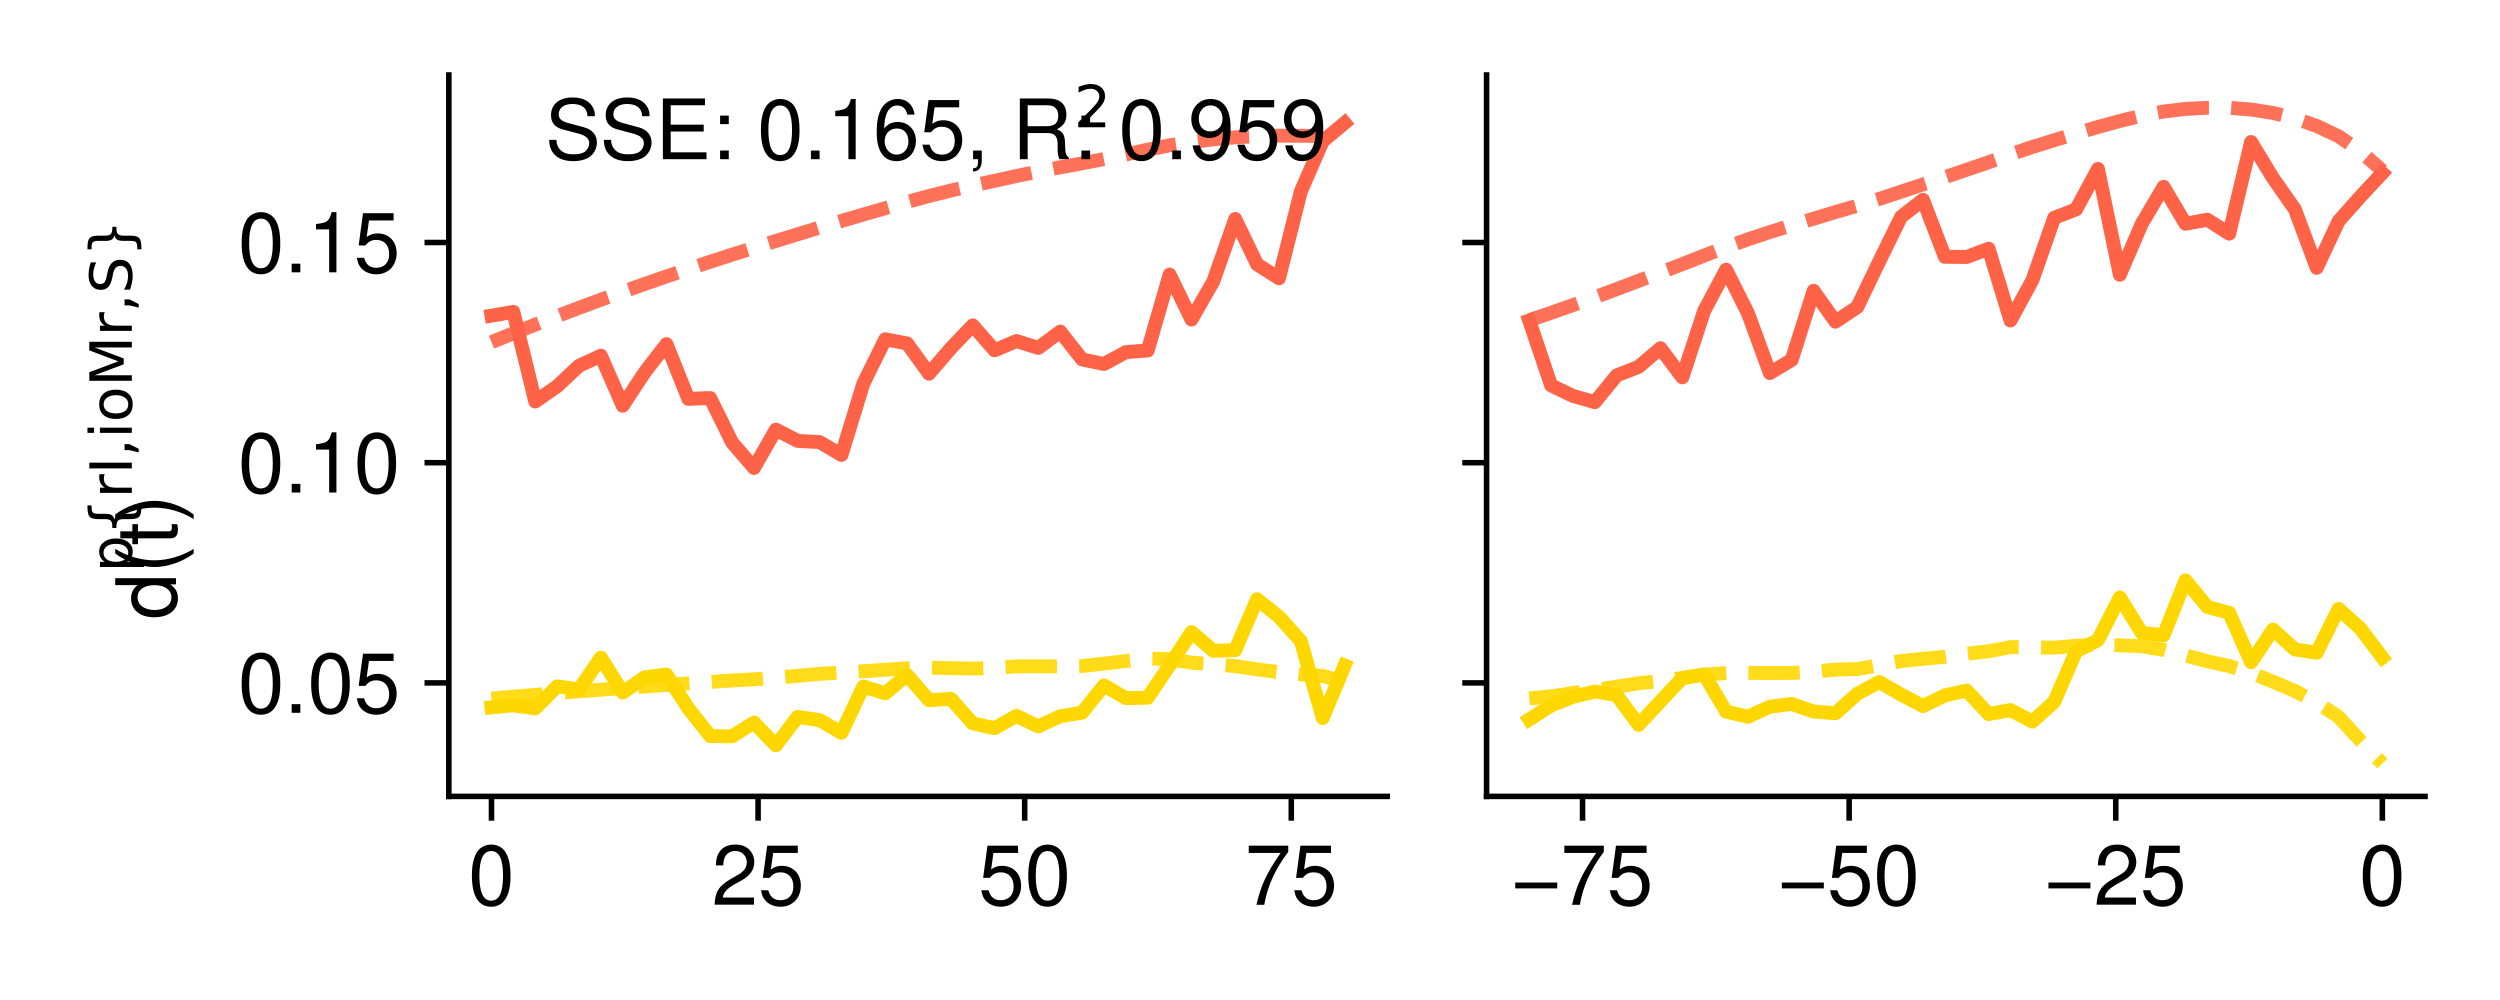
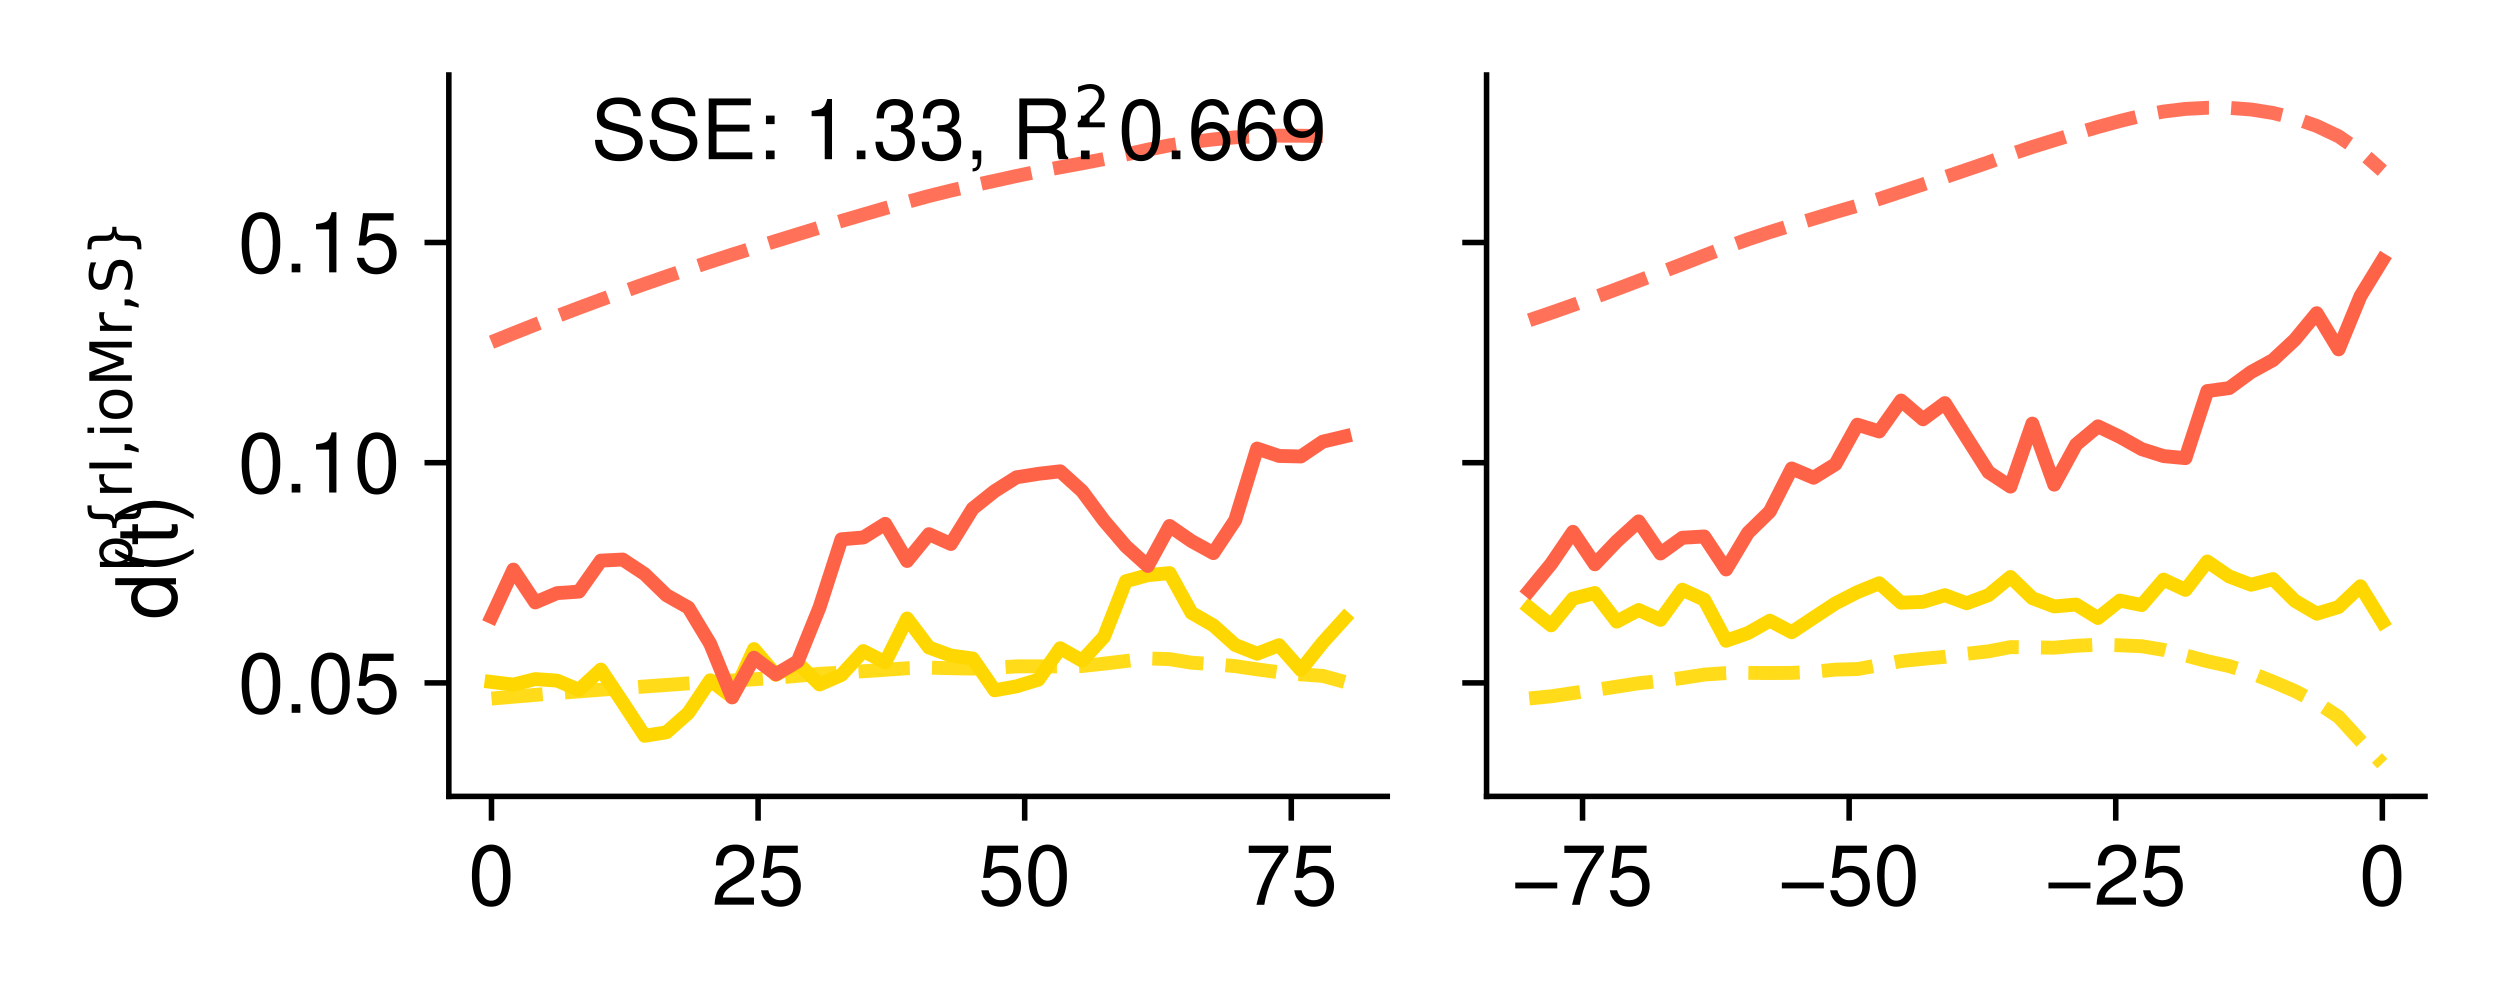
<svg xmlns="http://www.w3.org/2000/svg" xmlns:xlink="http://www.w3.org/1999/xlink" width="360pt" height="144pt" viewBox="0 0 360 144" version="1.1">
  <defs>
    <style type="text/css">*{stroke-linejoin: round; stroke-linecap: butt}</style>
  </defs>
  <g id="figure_1">
    <g id="patch_1">
      <path d="M 0 144  L 360 144  L 360 0  L 0 0  L 0 144  z " style="fill: none; opacity: 0" />
    </g>
    <g id="axes_1">
      <g id="patch_2">
        <path d="M 64.631 114.68  L 199.766 114.68  L 199.766 10.8  L 64.631 10.8  L 64.631 114.68  z " style="fill: none" />
      </g>
      <g id="matplotlib.axis_1">
        <g id="xtick_1">
          <g id="line2d_1">
            <defs>
-               <path id="m34c1b81604" d="M 0 0  L 0 3.5  " style="stroke: #000000; stroke-width: 0.8" />
+               <path id="mc2384ab7a5" d="M 0 0  L 0 3.5  " style="stroke: #000000; stroke-width: 0.8" />
            </defs>
            <g>
-               <use xlink:href="#m34c1b81604" x="70.773" y="114.68" style="stroke: #000000; stroke-width: 0.8" />
+               <use xlink:href="#mc2384ab7a5" x="70.773" y="114.68" style="stroke: #000000; stroke-width: 0.8" />
            </g>
          </g>
          <g id="text_1">
            <text style="font: 12px 'Helvetica'; text-anchor: middle" x="70.773" y="130.288" transform="rotate(-0 70.77348 130.2881)">0</text>
          </g>
        </g>
        <g id="xtick_2">
          <g id="line2d_2">
            <g>
-               <use xlink:href="#m34c1b81604" x="109.164" y="114.68" style="stroke: #000000; stroke-width: 0.8" />
+               <use xlink:href="#mc2384ab7a5" x="109.164" y="114.68" style="stroke: #000000; stroke-width: 0.8" />
            </g>
          </g>
          <g id="text_2">
            <text style="font: 12px 'Helvetica'; text-anchor: middle" x="109.164" y="130.288" transform="rotate(-0 109.164 130.2881)">25</text>
          </g>
        </g>
        <g id="xtick_3">
          <g id="line2d_3">
            <g>
-               <use xlink:href="#m34c1b81604" x="147.554" y="114.68" style="stroke: #000000; stroke-width: 0.8" />
+               <use xlink:href="#mc2384ab7a5" x="147.554" y="114.68" style="stroke: #000000; stroke-width: 0.8" />
            </g>
          </g>
          <g id="text_3">
            <text style="font: 12px 'Helvetica'; text-anchor: middle" x="147.554" y="130.288" transform="rotate(-0 147.5544 130.2881)">50</text>
          </g>
        </g>
        <g id="xtick_4">
          <g id="line2d_4">
            <g>
-               <use xlink:href="#m34c1b81604" x="185.945" y="114.68" style="stroke: #000000; stroke-width: 0.8" />
+               <use xlink:href="#mc2384ab7a5" x="185.945" y="114.68" style="stroke: #000000; stroke-width: 0.8" />
            </g>
          </g>
          <g id="text_4">
            <text style="font: 12px 'Helvetica'; text-anchor: middle" x="185.945" y="130.288" transform="rotate(-0 185.9449 130.2881)">75</text>
          </g>
        </g>
      </g>
      <g id="matplotlib.axis_2">
        <g id="ytick_1">
          <g id="line2d_5">
            <defs>
-               <path id="mfb0971c3d8" d="M 0 0  L -3.5 0  " style="stroke: #000000; stroke-width: 0.8" />
+               <path id="mc299949fc2" d="M 0 0  L -3.5 0  " style="stroke: #000000; stroke-width: 0.8" />
            </defs>
            <g>
-               <use xlink:href="#mfb0971c3d8" x="64.631" y="98.338" style="stroke: #000000; stroke-width: 0.8" />
+               <use xlink:href="#mc299949fc2" x="64.631" y="98.338" style="stroke: #000000; stroke-width: 0.8" />
            </g>
          </g>
          <g id="text_5">
            <text style="font: 12px 'Helvetica'; text-anchor: end" x="57.631" y="102.642" transform="rotate(-0 57.631 102.6421)">0.05</text>
          </g>
        </g>
        <g id="ytick_2">
          <g id="line2d_6">
            <g>
-               <use xlink:href="#mfb0971c3d8" x="64.631" y="66.628" style="stroke: #000000; stroke-width: 0.8" />
+               <use xlink:href="#mc299949fc2" x="64.631" y="66.628" style="stroke: #000000; stroke-width: 0.8" />
            </g>
          </g>
          <g id="text_6">
            <text style="font: 12px 'Helvetica'; text-anchor: end" x="57.631" y="70.932" transform="rotate(-0 57.631 70.9322)">0.10</text>
          </g>
        </g>
        <g id="ytick_3">
          <g id="line2d_7">
            <g>
-               <use xlink:href="#mfb0971c3d8" x="64.631" y="34.918" style="stroke: #000000; stroke-width: 0.8" />
+               <use xlink:href="#mc299949fc2" x="64.631" y="34.918" style="stroke: #000000; stroke-width: 0.8" />
            </g>
          </g>
          <g id="text_7">
            <text style="font: 12px 'Helvetica'; text-anchor: end" x="57.631" y="39.222" transform="rotate(-0 57.631 39.22227)">0.15</text>
          </g>
        </g>
        <g id="text_8">
          <g transform="translate(25.59787 89.2) rotate(-90)">
            <text>
              <tspan style="font: 12px 'Helvetica'" x="0 41.476 45.472 48.806" y="-0.256">d(t)</tspan>
              <tspan style="font: 8.4px 'DejaVu Sans'" x="6.789 6.789 12.121 12.133 14.61 15.574 17.908 18.917 23.047 26.164 30.471 35.803" y="-6.613 3.025 -6.613 3.025 3.025 -6.613 -6.613 3.025 -6.613 3.025 3.025 3.025">p{rI,ioMr,S}</tspan>
            </text>
          </g>
        </g>
      </g>
      <g id="line2d_8">
-         <path d="M 70.773 101.865  L 73.923 101.567  L 77.073 102.008  L 80.223 98.831  L 83.373 99.265  L 86.523 94.7  L 89.673 99.729  L 92.823 97.534  L 95.973 97.14  L 99.123 102.009  L 102.273 105.994  L 105.423 106.031  L 108.573 104.052  L 111.723 107.331  L 114.873 103.224  L 118.023 103.707  L 121.173 105.528  L 124.323 98.86  L 127.473 99.835  L 130.623 97.205  L 133.773 100.824  L 136.923 100.637  L 140.073 104.17  L 143.223 104.865  L 146.373 103.079  L 149.523 104.604  L 152.673 103.129  L 155.823 102.623  L 158.973 98.703  L 162.123 100.529  L 165.273 100.476  L 168.423 95.798  L 171.573 91.018  L 174.723 93.723  L 177.873 93.618  L 181.023 86.286  L 184.173 88.816  L 187.323 92.324  L 190.473 103.403  L 193.623 95.831  " clip-path="url(#pc7a86d3b9b)" style="fill: none; stroke: #ffd700; stroke-width: 2; stroke-linecap: square" />
+         <path d="M 70.773 98.197  L 73.923 98.586  L 77.073 97.789  L 80.223 98.008  L 83.373 99.332  L 86.523 96.42  L 89.673 101.145  L 92.823 105.957  L 95.973 105.449  L 99.123 102.662  L 102.273 97.962  L 105.423 100.374  L 108.573 93.469  L 111.723 97.168  L 114.873 95.471  L 118.023 98.56  L 121.173 97.184  L 124.323 93.75  L 127.473 95.381  L 130.623 89.064  L 133.773 93.243  L 136.923 94.396  L 140.073 94.825  L 143.223 99.408  L 146.373 98.834  L 149.523 97.88  L 152.673 93.349  L 155.823 95.132  L 158.973 91.704  L 162.123 83.697  L 165.273 82.827  L 168.423 82.525  L 171.573 88.246  L 174.723 90.058  L 177.873 92.88  L 181.023 94.13  L 184.173 92.907  L 187.323 96.475  L 190.473 92.526  L 193.623 89.046  " clip-path="url(#p5956d0f793)" style="fill: none; stroke: #ffd700; stroke-width: 2; stroke-linecap: square" />
      </g>
      <g id="line2d_9">
-         <path d="M 70.773 100.593  L 73.923 100.325  L 77.073 100.064  L 80.223 99.809  L 83.373 99.561  L 86.523 99.319  L 89.673 99.084  L 92.823 98.854  L 95.973 98.63  L 99.123 98.411  L 102.273 98.198  L 105.423 97.991  L 108.573 97.822  L 111.723 97.593  L 114.873 97.321  L 118.023 97.034  L 121.173 96.858  L 124.323 96.658  L 127.473 96.447  L 130.623 96.229  L 133.773 96.143  L 136.923 96.221  L 140.073 96.278  L 143.223 96.173  L 146.373 95.956  L 149.523 95.954  L 152.673 95.958  L 155.823 95.905  L 158.973 95.566  L 162.123 95.189  L 165.273 94.814  L 168.423 94.914  L 171.573 95.428  L 174.723 95.649  L 177.873 95.921  L 181.023 96.386  L 184.173 96.809  L 187.323 97.102  L 190.473 97.326  L 193.623 98.19  " clip-path="url(#pc7a86d3b9b)" style="fill: none; stroke-dasharray: 7.4,3.2; stroke-dashoffset: 0; stroke: #ffd700; stroke-opacity: 0.9; stroke-width: 2" />
+         <path d="M 70.773 100.593  L 73.923 100.325  L 77.073 100.064  L 80.223 99.809  L 83.373 99.561  L 86.523 99.319  L 89.673 99.084  L 92.823 98.854  L 95.973 98.63  L 99.123 98.411  L 102.273 98.198  L 105.423 97.991  L 108.573 97.822  L 111.723 97.593  L 114.873 97.321  L 118.023 97.034  L 121.173 96.858  L 124.323 96.658  L 127.473 96.447  L 130.623 96.229  L 133.773 96.143  L 136.923 96.221  L 140.073 96.278  L 143.223 96.173  L 146.373 95.956  L 149.523 95.954  L 152.673 95.958  L 155.823 95.905  L 158.973 95.566  L 162.123 95.189  L 165.273 94.814  L 168.423 94.914  L 171.573 95.428  L 174.723 95.649  L 177.873 95.921  L 181.023 96.386  L 184.173 96.809  L 187.323 97.102  L 190.473 97.326  L 193.623 98.19  " clip-path="url(#p5956d0f793)" style="fill: none; stroke-dasharray: 7.4,3.2; stroke-dashoffset: 0; stroke: #ffd700; stroke-opacity: 0.9; stroke-width: 2" />
      </g>
      <g id="line2d_10">
-         <path d="M 70.773 45.455  L 73.923 44.912  L 77.073 57.814  L 80.223 55.626  L 83.373 52.679  L 86.523 51.221  L 89.673 58.421  L 92.823 53.629  L 95.973 49.561  L 99.123 57.437  L 102.273 57.319  L 105.423 63.718  L 108.573 67.386  L 111.723 61.867  L 114.873 63.491  L 118.023 63.656  L 121.173 65.509  L 124.323 55.228  L 127.473 48.854  L 130.623 49.451  L 133.773 53.808  L 136.923 50.152  L 140.073 46.852  L 143.223 50.448  L 146.373 49.107  L 149.523 50.099  L 152.673 47.75  L 155.823 51.756  L 158.973 52.418  L 162.123 50.708  L 165.273 50.47  L 168.423 39.54  L 171.573 46.013  L 174.723 40.5  L 177.873 31.529  L 181.023 38.069  L 184.173 40.071  L 187.323 27.559  L 190.473 20.332  L 193.623 17.709  " clip-path="url(#pc7a86d3b9b)" style="fill: none; stroke: #ff6347; stroke-width: 2; stroke-linecap: square" />
+         <path d="M 70.773 88.823  L 73.923 82.023  L 77.073 86.747  L 80.223 85.41  L 83.373 85.192  L 86.523 80.73  L 89.673 80.574  L 92.823 82.657  L 95.973 85.714  L 99.123 87.492  L 102.273 92.709  L 105.423 100.426  L 108.573 94.712  L 111.723 97.105  L 114.873 95.233  L 118.023 87.433  L 121.173 77.655  L 124.323 77.396  L 127.473 75.431  L 130.623 80.779  L 133.773 76.919  L 136.923 78.332  L 140.073 73.235  L 143.223 70.726  L 146.373 68.73  L 149.523 68.228  L 152.673 67.868  L 155.823 70.717  L 158.973 74.97  L 162.123 78.655  L 165.273 81.497  L 168.423 75.739  L 171.573 77.914  L 174.723 79.644  L 177.873 74.896  L 181.023 64.591  L 184.173 65.657  L 187.323 65.731  L 190.473 63.6  L 193.623 62.851  " clip-path="url(#p5956d0f793)" style="fill: none; stroke: #ff6347; stroke-width: 2; stroke-linecap: square" />
      </g>
      <g id="line2d_11">
-         <path d="M 70.773 49.271  L 73.923 47.995  L 77.073 46.747  L 80.223 45.525  L 83.373 44.329  L 86.523 43.16  L 89.673 42.016  L 92.823 40.898  L 95.973 39.804  L 99.123 38.735  L 102.273 37.691  L 105.423 36.669  L 108.573 35.679  L 111.723 34.703  L 114.873 33.732  L 118.023 32.762  L 121.173 31.817  L 124.323 30.891  L 127.473 29.98  L 130.623 29.081  L 133.773 28.223  L 136.923 27.441  L 140.073 26.725  L 143.223 26.034  L 146.373 25.341  L 149.523 24.693  L 152.673 24.091  L 155.823 23.517  L 158.973 22.905  L 162.123 22.25  L 165.273 21.553  L 168.423 20.926  L 171.573 20.459  L 174.723 20.073  L 177.873 19.775  L 181.023 19.603  L 184.173 19.538  L 187.323 19.545  L 190.473 19.601  L 193.623 19.851  " clip-path="url(#pc7a86d3b9b)" style="fill: none; stroke-dasharray: 7.4,3.2; stroke-dashoffset: 0; stroke: #ff6347; stroke-opacity: 0.9; stroke-width: 2" />
+         <path d="M 70.773 49.271  L 73.923 47.995  L 77.073 46.747  L 80.223 45.525  L 83.373 44.329  L 86.523 43.16  L 89.673 42.016  L 92.823 40.898  L 95.973 39.804  L 99.123 38.735  L 102.273 37.691  L 105.423 36.669  L 108.573 35.679  L 111.723 34.703  L 114.873 33.732  L 118.023 32.762  L 121.173 31.817  L 124.323 30.891  L 127.473 29.98  L 130.623 29.081  L 133.773 28.223  L 136.923 27.441  L 140.073 26.725  L 143.223 26.034  L 146.373 25.341  L 149.523 24.693  L 152.673 24.091  L 155.823 23.517  L 158.973 22.905  L 162.123 22.25  L 165.273 21.553  L 168.423 20.926  L 171.573 20.459  L 174.723 20.073  L 177.873 19.775  L 181.023 19.603  L 184.173 19.538  L 187.323 19.545  L 190.473 19.601  L 193.623 19.851  " clip-path="url(#p5956d0f793)" style="fill: none; stroke-dasharray: 7.4,3.2; stroke-dashoffset: 0; stroke: #ff6347; stroke-opacity: 0.9; stroke-width: 2" />
      </g>
      <g id="patch_3">
        <path d="M 64.631 114.68  L 64.631 10.8  " style="fill: none; stroke: #000000; stroke-width: 0.8; stroke-linejoin: miter; stroke-linecap: square" />
      </g>
      <g id="patch_4">
        <path d="M 64.631 114.68  L 199.766 114.68  " style="fill: none; stroke: #000000; stroke-width: 0.8; stroke-linejoin: miter; stroke-linecap: square" />
      </g>
      <g id="text_9">
        <g id="patch_5">
-           <path d="M 76.463 27.638  L 199.103 27.638  L 199.103 10.838  L 76.463 10.838  L 76.463 27.638  z " style="fill: none; opacity: 0.7" />
-         </g>
-         <g transform="translate(78.50281 23.09635)">
+           <path d="M 83.063 27.638  L 199.103 27.638  L 199.103 10.838  L 83.063 10.838  L 83.063 27.638  z " style="fill: none; opacity: 0.7" />
+         </g>
+         <g transform="translate(85.10281 23.09635)">
          <text>
-             <tspan style="font: 12px 'Helvetica'" x="0 8.004 16.008 24.012 27.346 30.68 37.354 40.688 47.361 54.035 60.709 64.043 67.377 81.83 85.164 88.498 95.172 98.506 105.18 111.854" y="-0.172">SSE: 0.165, R: 0.959</tspan>
-             <tspan style="font: 8.4px 'DejaVu Sans'" x="76.158" y="-4.766">2</tspan>
+             <tspan style="font: 12px 'Helvetica'" x="0 8.004 16.008 24.012 27.346 30.68 37.354 40.688 47.361 54.035 57.369 60.703 75.156 78.49 81.824 88.498 91.832 98.506 105.18" y="-0.172">SSE: 1.33, R: 0.669</tspan>
+             <tspan style="font: 8.4px 'DejaVu Sans'" x="69.484" y="-4.766">2</tspan>
          </text>
        </g>
      </g>
    </g>
    <g id="axes_2">
      <g id="patch_6">
        <path d="M 214.065 114.68  L 349.2 114.68  L 349.2 10.8  L 214.065 10.8  L 214.065 114.68  z " style="fill: none" />
      </g>
      <g id="matplotlib.axis_3">
        <g id="xtick_5">
          <g id="line2d_12">
            <g>
-               <use xlink:href="#m34c1b81604" x="227.886" y="114.68" style="stroke: #000000; stroke-width: 0.8" />
+               <use xlink:href="#mc2384ab7a5" x="227.886" y="114.68" style="stroke: #000000; stroke-width: 0.8" />
            </g>
          </g>
          <g id="text_10">
            <text style="font: 12px 'Helvetica'; text-anchor: middle" x="227.886" y="130.288" transform="rotate(-0 227.8861 130.2881)">−75</text>
          </g>
        </g>
        <g id="xtick_6">
          <g id="line2d_13">
            <g>
-               <use xlink:href="#m34c1b81604" x="266.277" y="114.68" style="stroke: #000000; stroke-width: 0.8" />
+               <use xlink:href="#mc2384ab7a5" x="266.277" y="114.68" style="stroke: #000000; stroke-width: 0.8" />
            </g>
          </g>
          <g id="text_11">
            <text style="font: 12px 'Helvetica'; text-anchor: middle" x="266.277" y="130.288" transform="rotate(-0 266.2766 130.2881)">−50</text>
          </g>
        </g>
        <g id="xtick_7">
          <g id="line2d_14">
            <g>
-               <use xlink:href="#m34c1b81604" x="304.667" y="114.68" style="stroke: #000000; stroke-width: 0.8" />
+               <use xlink:href="#mc2384ab7a5" x="304.667" y="114.68" style="stroke: #000000; stroke-width: 0.8" />
            </g>
          </g>
          <g id="text_12">
            <text style="font: 12px 'Helvetica'; text-anchor: middle" x="304.667" y="130.288" transform="rotate(-0 304.667 130.2881)">−25</text>
          </g>
        </g>
        <g id="xtick_8">
          <g id="line2d_15">
            <g>
-               <use xlink:href="#m34c1b81604" x="343.058" y="114.68" style="stroke: #000000; stroke-width: 0.8" />
+               <use xlink:href="#mc2384ab7a5" x="343.058" y="114.68" style="stroke: #000000; stroke-width: 0.8" />
            </g>
          </g>
          <g id="text_13">
            <text style="font: 12px 'Helvetica'; text-anchor: middle" x="343.058" y="130.288" transform="rotate(-0 343.0575 130.2881)">0</text>
          </g>
        </g>
      </g>
      <g id="matplotlib.axis_4">
        <g id="ytick_4">
          <g id="line2d_16">
            <g>
-               <use xlink:href="#mfb0971c3d8" x="214.065" y="98.338" style="stroke: #000000; stroke-width: 0.8" />
+               <use xlink:href="#mc299949fc2" x="214.065" y="98.338" style="stroke: #000000; stroke-width: 0.8" />
            </g>
          </g>
        </g>
        <g id="ytick_5">
          <g id="line2d_17">
            <g>
-               <use xlink:href="#mfb0971c3d8" x="214.065" y="66.628" style="stroke: #000000; stroke-width: 0.8" />
+               <use xlink:href="#mc299949fc2" x="214.065" y="66.628" style="stroke: #000000; stroke-width: 0.8" />
            </g>
          </g>
        </g>
        <g id="ytick_6">
          <g id="line2d_18">
            <g>
-               <use xlink:href="#mfb0971c3d8" x="214.065" y="34.918" style="stroke: #000000; stroke-width: 0.8" />
+               <use xlink:href="#mc299949fc2" x="214.065" y="34.918" style="stroke: #000000; stroke-width: 0.8" />
            </g>
          </g>
        </g>
      </g>
      <g id="line2d_19">
-         <path d="M 220.208 103.604  L 223.358 101.593  L 226.508 100.349  L 229.658 99.576  L 232.808 100.099  L 235.958 104.385  L 239.108 100.993  L 242.258 97.637  L 245.408 97.145  L 248.558 102.473  L 251.708 103.213  L 254.858 101.765  L 258.008 101.368  L 261.158 102.461  L 264.308 102.709  L 267.458 99.898  L 270.608 98.209  L 273.758 100.022  L 276.908 101.676  L 280.058 100.143  L 283.208 99.447  L 286.358 102.825  L 289.508 102.249  L 292.658 103.911  L 295.808 101.062  L 298.958 93.797  L 302.108 92.167  L 305.258 86.029  L 308.408 91.155  L 311.558 91.476  L 314.708 83.567  L 317.858 87.401  L 321.008 88.255  L 324.158 95.365  L 327.308 90.662  L 330.458 93.511  L 333.608 94.003  L 336.758 87.683  L 339.908 90.525  L 343.058 94.685  " clip-path="url(#pb6c53b437c)" style="fill: none; stroke: #ffd700; stroke-width: 2; stroke-linecap: square" />
+         <path d="M 220.208 87.511  L 223.358 90.049  L 226.508 86.203  L 229.658 85.391  L 232.808 89.512  L 235.958 87.839  L 239.108 89.258  L 242.258 84.917  L 245.408 86.353  L 248.558 92.272  L 251.708 91.161  L 254.858 89.379  L 258.008 91.042  L 261.158 88.95  L 264.308 86.881  L 267.458 85.269  L 270.608 83.986  L 273.758 86.791  L 276.908 86.67  L 280.058 85.706  L 283.208 86.869  L 286.358 85.689  L 289.508 83.089  L 292.658 86.136  L 295.808 87.327  L 298.958 87.055  L 302.108 88.995  L 305.258 86.485  L 308.408 87.13  L 311.558 83.465  L 314.708 84.946  L 317.858 80.858  L 321.008 83.013  L 324.158 84.201  L 327.308 83.387  L 330.458 86.514  L 333.608 88.37  L 336.758 87.407  L 339.908 84.418  L 343.058 89.559  " clip-path="url(#pa5ed5e0cbb)" style="fill: none; stroke: #ffd700; stroke-width: 2; stroke-linecap: square" />
      </g>
      <g id="line2d_20">
-         <path d="M 220.208 100.572  L 223.358 100.271  L 226.508 99.797  L 229.658 99.363  L 232.808 98.879  L 235.958 98.387  L 239.108 98.056  L 242.258 97.631  L 245.408 97.138  L 248.558 96.927  L 251.708 96.89  L 254.858 96.918  L 258.008 96.896  L 261.158 96.739  L 264.308 96.425  L 267.458 96.345  L 270.608 95.781  L 273.758 95.188  L 276.908 94.871  L 280.058 94.577  L 283.208 94.144  L 286.358 93.792  L 289.508 93.182  L 292.658 93.222  L 295.808 93.266  L 298.958 92.99  L 302.108 92.845  L 305.258 92.923  L 308.408 93.054  L 311.558 93.586  L 314.708 94.377  L 317.858 95.217  L 321.008 95.916  L 324.158 96.908  L 327.308 98.161  L 330.458 99.5  L 333.608 101.158  L 336.758 103.229  L 339.908 106.674  L 343.058 109.958  " clip-path="url(#pb6c53b437c)" style="fill: none; stroke-dasharray: 7.4,3.2; stroke-dashoffset: 0; stroke: #ffd700; stroke-opacity: 0.9; stroke-width: 2" />
+         <path d="M 220.208 100.572  L 223.358 100.271  L 226.508 99.797  L 229.658 99.363  L 232.808 98.879  L 235.958 98.387  L 239.108 98.056  L 242.258 97.631  L 245.408 97.138  L 248.558 96.927  L 251.708 96.89  L 254.858 96.918  L 258.008 96.896  L 261.158 96.739  L 264.308 96.425  L 267.458 96.345  L 270.608 95.781  L 273.758 95.188  L 276.908 94.871  L 280.058 94.577  L 283.208 94.144  L 286.358 93.792  L 289.508 93.182  L 292.658 93.222  L 295.808 93.266  L 298.958 92.99  L 302.108 92.845  L 305.258 92.923  L 308.408 93.054  L 311.558 93.586  L 314.708 94.377  L 317.858 95.217  L 321.008 95.916  L 324.158 96.908  L 327.308 98.161  L 330.458 99.5  L 333.608 101.158  L 336.758 103.229  L 339.908 106.674  L 343.058 109.958  " clip-path="url(#pa5ed5e0cbb)" style="fill: none; stroke-dasharray: 7.4,3.2; stroke-dashoffset: 0; stroke: #ffd700; stroke-opacity: 0.9; stroke-width: 2" />
      </g>
      <g id="line2d_21">
-         <path d="M 220.208 46.158  L 223.358 55.494  L 226.508 57.014  L 229.658 57.908  L 232.808 54.06  L 235.958 52.826  L 239.108 50.144  L 242.258 54.337  L 245.408 44.736  L 248.558 38.835  L 251.708 45.114  L 254.858 53.721  L 258.008 51.824  L 261.158 41.878  L 264.308 46.321  L 267.458 44.202  L 270.608 37.646  L 273.758 31.228  L 276.908 28.782  L 280.058 36.975  L 283.208 37.006  L 286.358 35.813  L 289.508 46.154  L 292.658 40.361  L 295.808 31.363  L 298.958 30.148  L 302.108 24.331  L 305.258 39.56  L 308.408 32.231  L 311.558 26.898  L 314.708 32.223  L 317.858 31.64  L 321.008 33.645  L 324.158 20.449  L 327.308 25.641  L 330.458 30.126  L 333.608 38.566  L 336.758 31.843  L 339.908 28.298  L 343.058 24.915  " clip-path="url(#pb6c53b437c)" style="fill: none; stroke: #ff6347; stroke-width: 2; stroke-linecap: square" />
+         <path d="M 220.208 85.042  L 223.358 81.209  L 226.508 76.585  L 229.658 81.259  L 232.808 77.949  L 235.958 75.08  L 239.108 79.703  L 242.258 77.435  L 245.408 77.253  L 248.558 82  L 251.708 76.731  L 254.858 73.651  L 258.008 67.463  L 261.158 68.791  L 264.308 66.844  L 267.458 61.154  L 270.608 62.132  L 273.758 57.68  L 276.908 60.376  L 280.058 58.049  L 283.208 63.03  L 286.358 67.998  L 289.508 70.07  L 292.658 61.001  L 295.808 69.789  L 298.958 64.019  L 302.108 61.391  L 305.258 62.905  L 308.408 64.675  L 311.558 65.679  L 314.708 65.971  L 317.858 56.309  L 321.008 55.886  L 324.158 53.577  L 327.308 51.852  L 330.458 48.918  L 333.608 45.102  L 336.758 50.309  L 339.908 42.638  L 343.058 37.487  " clip-path="url(#pa5ed5e0cbb)" style="fill: none; stroke: #ff6347; stroke-width: 2; stroke-linecap: square" />
      </g>
      <g id="line2d_22">
-         <path d="M 220.208 46.114  L 223.358 45.039  L 226.508 43.93  L 229.658 42.798  L 232.808 41.632  L 235.958 40.434  L 239.108 39.242  L 242.258 38.033  L 245.408 36.795  L 248.558 35.593  L 251.708 34.464  L 254.858 33.418  L 258.008 32.437  L 261.158 31.488  L 264.308 30.531  L 267.458 29.621  L 270.608 28.645  L 273.758 27.6  L 276.908 26.554  L 280.058 25.512  L 283.208 24.442  L 286.358 23.365  L 289.508 22.222  L 292.658 21.166  L 295.808 20.191  L 298.958 19.22  L 302.108 18.282  L 305.258 17.425  L 308.408 16.655  L 311.558 16.059  L 314.708 15.682  L 317.858 15.522  L 321.008 15.531  L 324.158 15.765  L 327.308 16.267  L 330.458 17.039  L 333.608 18.135  L 336.758 19.628  L 339.908 21.8  L 343.058 24.572  " clip-path="url(#pb6c53b437c)" style="fill: none; stroke-dasharray: 7.4,3.2; stroke-dashoffset: 0; stroke: #ff6347; stroke-opacity: 0.9; stroke-width: 2" />
+         <path d="M 220.208 46.114  L 223.358 45.039  L 226.508 43.93  L 229.658 42.798  L 232.808 41.632  L 235.958 40.434  L 239.108 39.242  L 242.258 38.033  L 245.408 36.795  L 248.558 35.593  L 251.708 34.464  L 254.858 33.418  L 258.008 32.437  L 261.158 31.488  L 264.308 30.531  L 267.458 29.621  L 270.608 28.645  L 273.758 27.6  L 276.908 26.554  L 280.058 25.512  L 283.208 24.442  L 286.358 23.365  L 289.508 22.222  L 292.658 21.166  L 295.808 20.191  L 298.958 19.22  L 302.108 18.282  L 305.258 17.425  L 308.408 16.655  L 311.558 16.059  L 314.708 15.682  L 317.858 15.522  L 321.008 15.531  L 324.158 15.765  L 327.308 16.267  L 330.458 17.039  L 333.608 18.135  L 336.758 19.628  L 339.908 21.8  L 343.058 24.572  " clip-path="url(#pa5ed5e0cbb)" style="fill: none; stroke-dasharray: 7.4,3.2; stroke-dashoffset: 0; stroke: #ff6347; stroke-opacity: 0.9; stroke-width: 2" />
      </g>
      <g id="patch_7">
        <path d="M 214.065 114.68  L 214.065 10.8  " style="fill: none; stroke: #000000; stroke-width: 0.8; stroke-linejoin: miter; stroke-linecap: square" />
      </g>
      <g id="patch_8">
        <path d="M 214.065 114.68  L 349.2 114.68  " style="fill: none; stroke: #000000; stroke-width: 0.8; stroke-linejoin: miter; stroke-linecap: square" />
      </g>
    </g>
  </g>
  <defs>
-     <clipPath id="pc7a86d3b9b">
+     <clipPath id="p5956d0f793">
      <rect x="64.631" y="10.8" width="135.135" height="103.88" />
    </clipPath>
-     <clipPath id="pb6c53b437c">
+     <clipPath id="pa5ed5e0cbb">
      <rect x="214.065" y="10.8" width="135.135" height="103.88" />
    </clipPath>
  </defs>
</svg>
